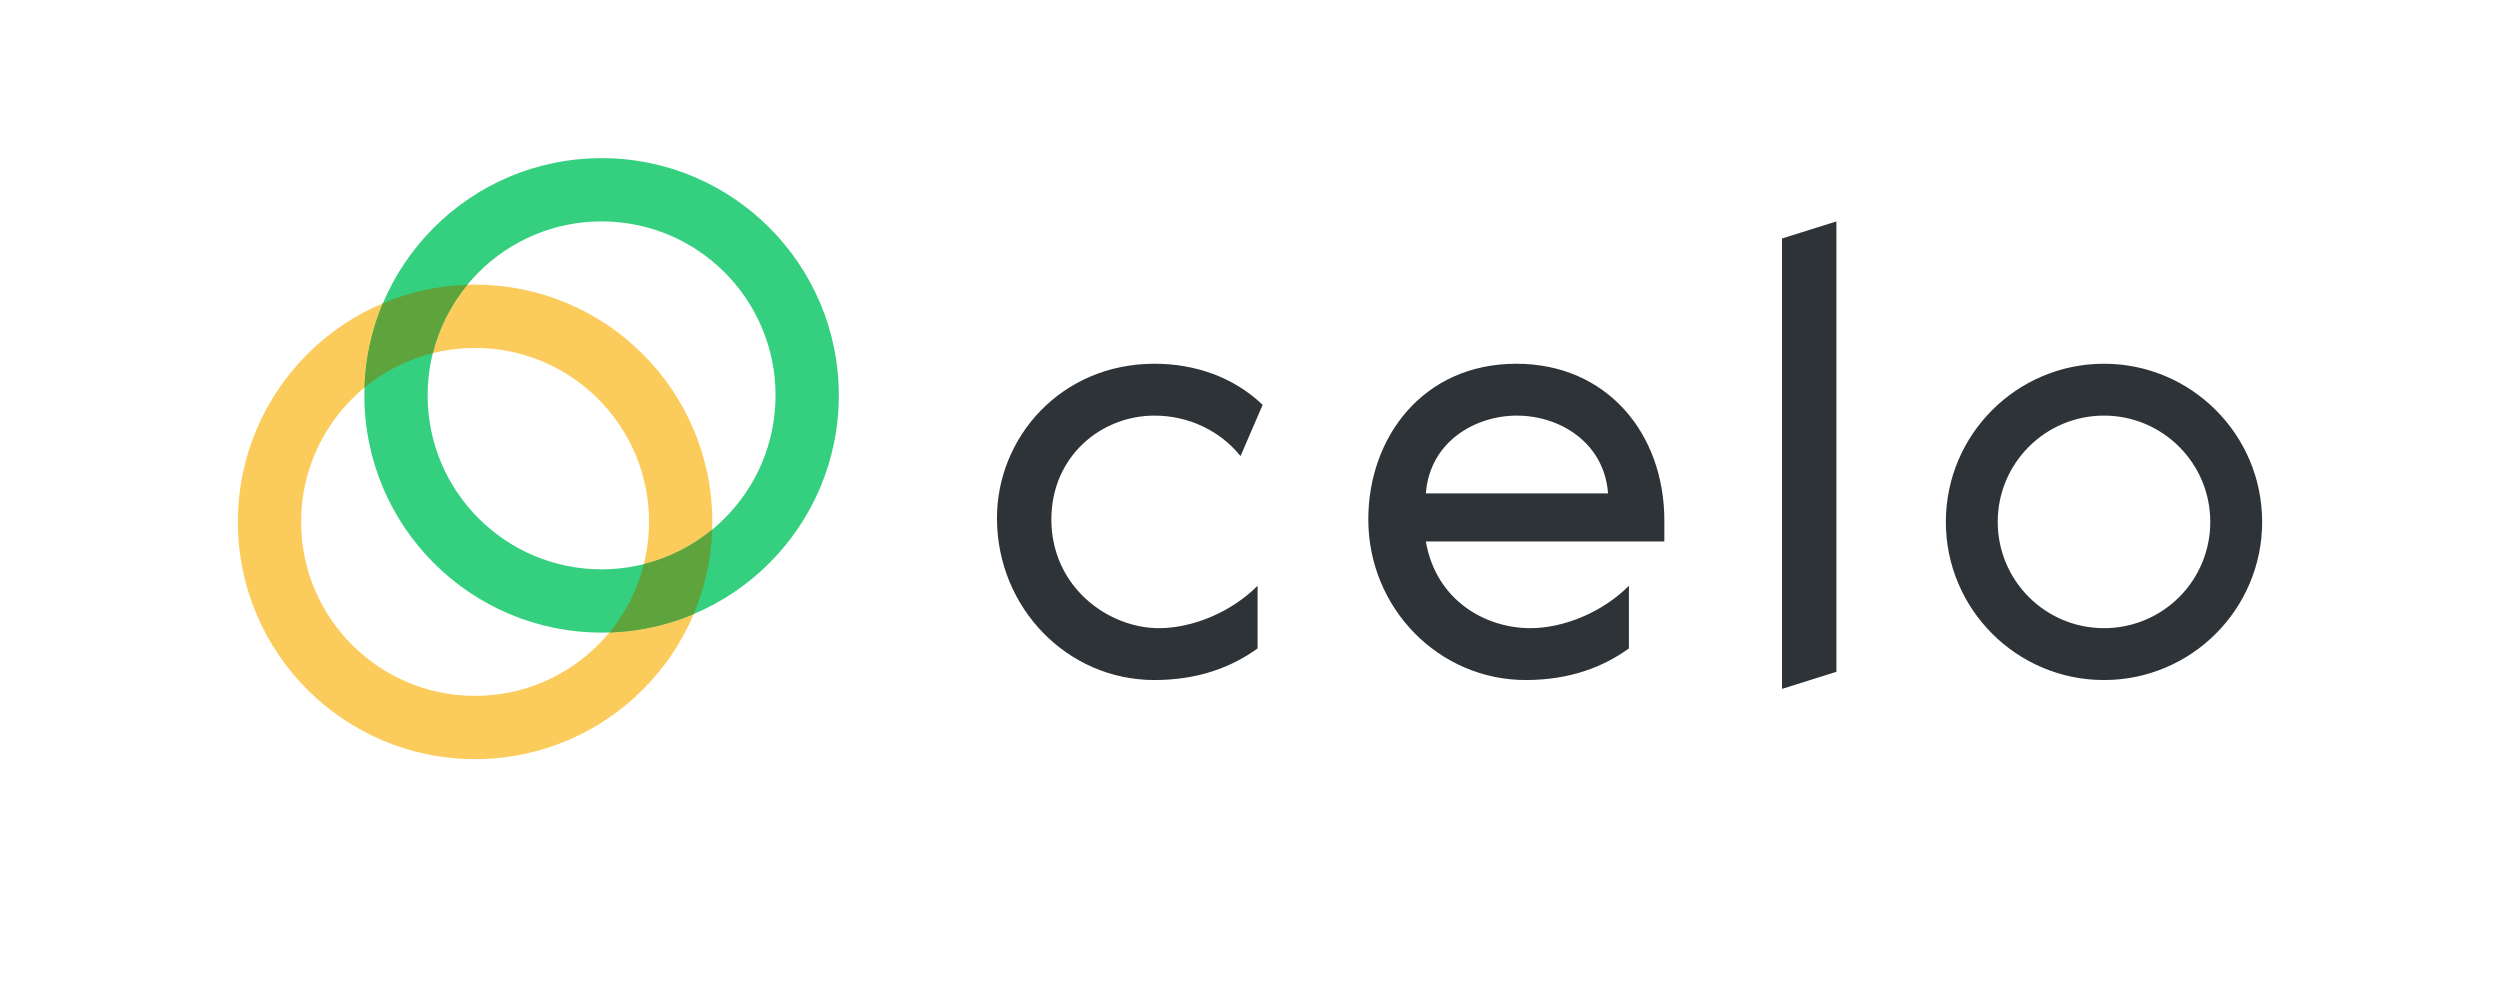
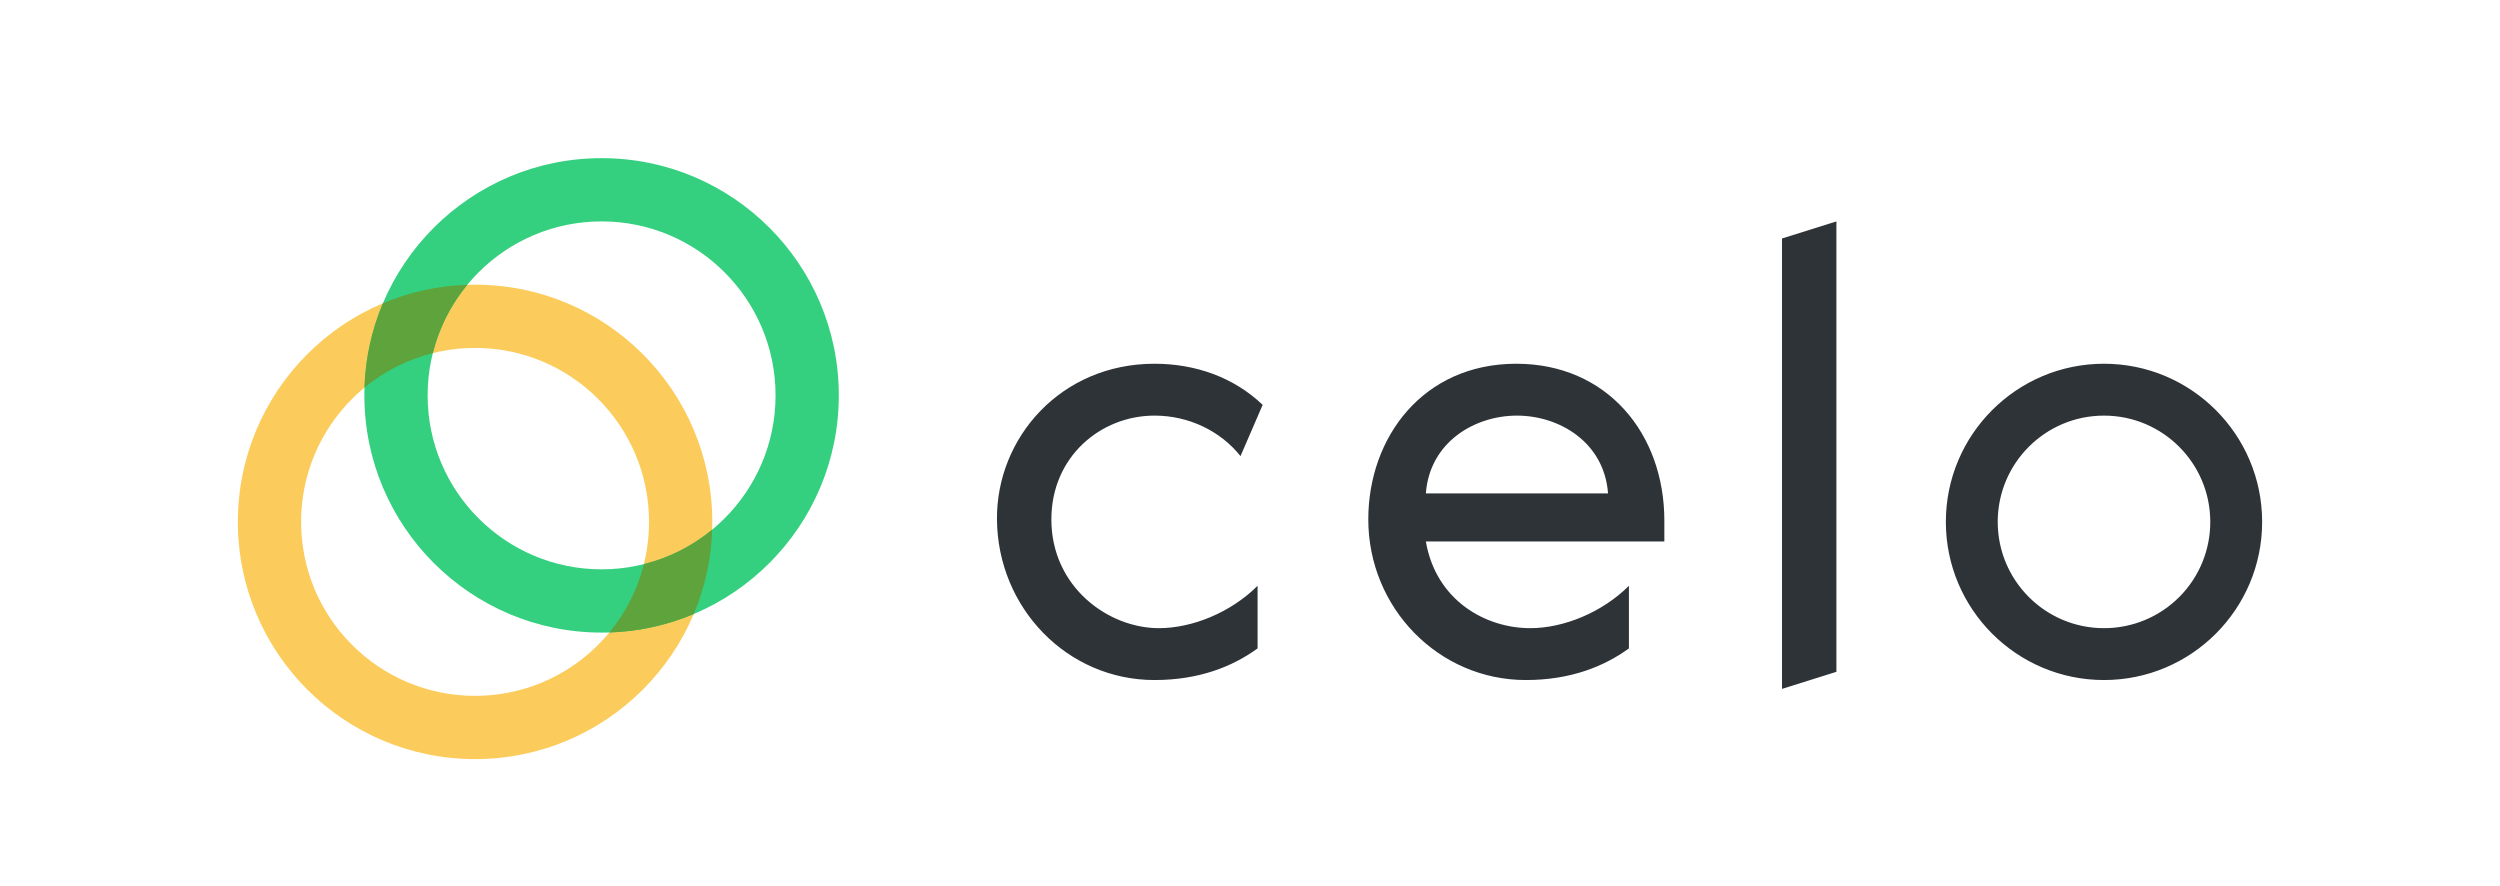
- <svg xmlns="http://www.w3.org/2000/svg" id="Celo_Logotype" data-name="Celo Logotype" viewBox="0 0 3952 1575">
+ <svg xmlns="http://www.w3.org/2000/svg" id="Celo_Logotype" data-name="Celo Logotype" viewBox="0 0 3952 1400">
  <defs>
    <style>.cls-1{fill:#2e3338;}.cls-2{fill:#fbcc5c;}.cls-3{fill:#35d07f;}.cls-4{fill:#5ea33b;}</style>
  </defs>
  <path id="Type" class="cls-1" d="M2817,1089l86-27V350l-86,27ZM1825,657c54,0,104,24,136,64l35-81c-46-44-107-65-171-65-148,0-250,117-249,246,1,140,111,254,249,254,70,0,123-21,163-50V926c-42,42-103,67-156,67-80,0-170-65-170-172C1662,722,1740,657,1825,657Zm572-82c-148,0-234,117-234,246,0,140,111,254,249,254,70,0,123-21,163-50V926c-42,42-103,67-156,67-71,0-149-44-165-137h377V823C2631,685,2540,575,2397,575Zm929,0c-138,0-250,112-250,250s112,250,250,250,250-112,250-250S3464,575,3326,575Zm-928,82c67,0,138,42,144,123H2254C2260,699,2331,657,2398,657Zm928,336a168,168,0,1,1,168-168A167.72,167.72,0,0,1,3326,993Z" />
  <path id="Bottom_Ring" data-name="Bottom Ring" class="cls-2" d="M751,1100c151.88,0,275-123.12,275-275S902.88,550,751,550,476,673.12,476,825,599.12,1100,751,1100Zm0,100c-207.1,0-375-167.9-375-375S543.9,450,751,450s375,167.9,375,375S958.1,1200,751,1200Z" />
  <path id="Top_Ring" data-name="Top Ring" class="cls-3" d="M951,900c151.88,0,275-123.12,275-275S1102.88,350,951,350,676,473.12,676,625,799.12,900,951,900Zm0,100c-207.1,0-375-167.9-375-375S743.9,250,951,250s375,167.9,375,375S1158.1,1000,951,1000Z" />
  <path id="Rings_Overlap" data-name="Rings Overlap" class="cls-4" d="M963.3,999.8a274.13,274.13,0,0,0,54.52-108,274.18,274.18,0,0,0,108-54.51,373.33,373.33,0,0,1-29.14,133.35A373.33,373.33,0,0,1,963.31,999.8ZM684.19,558.18a274.18,274.18,0,0,0-108,54.51,373.33,373.33,0,0,1,29.14-133.35A373.33,373.33,0,0,1,738.7,450.2,274.18,274.18,0,0,0,684.19,558.18Z" />
</svg>
